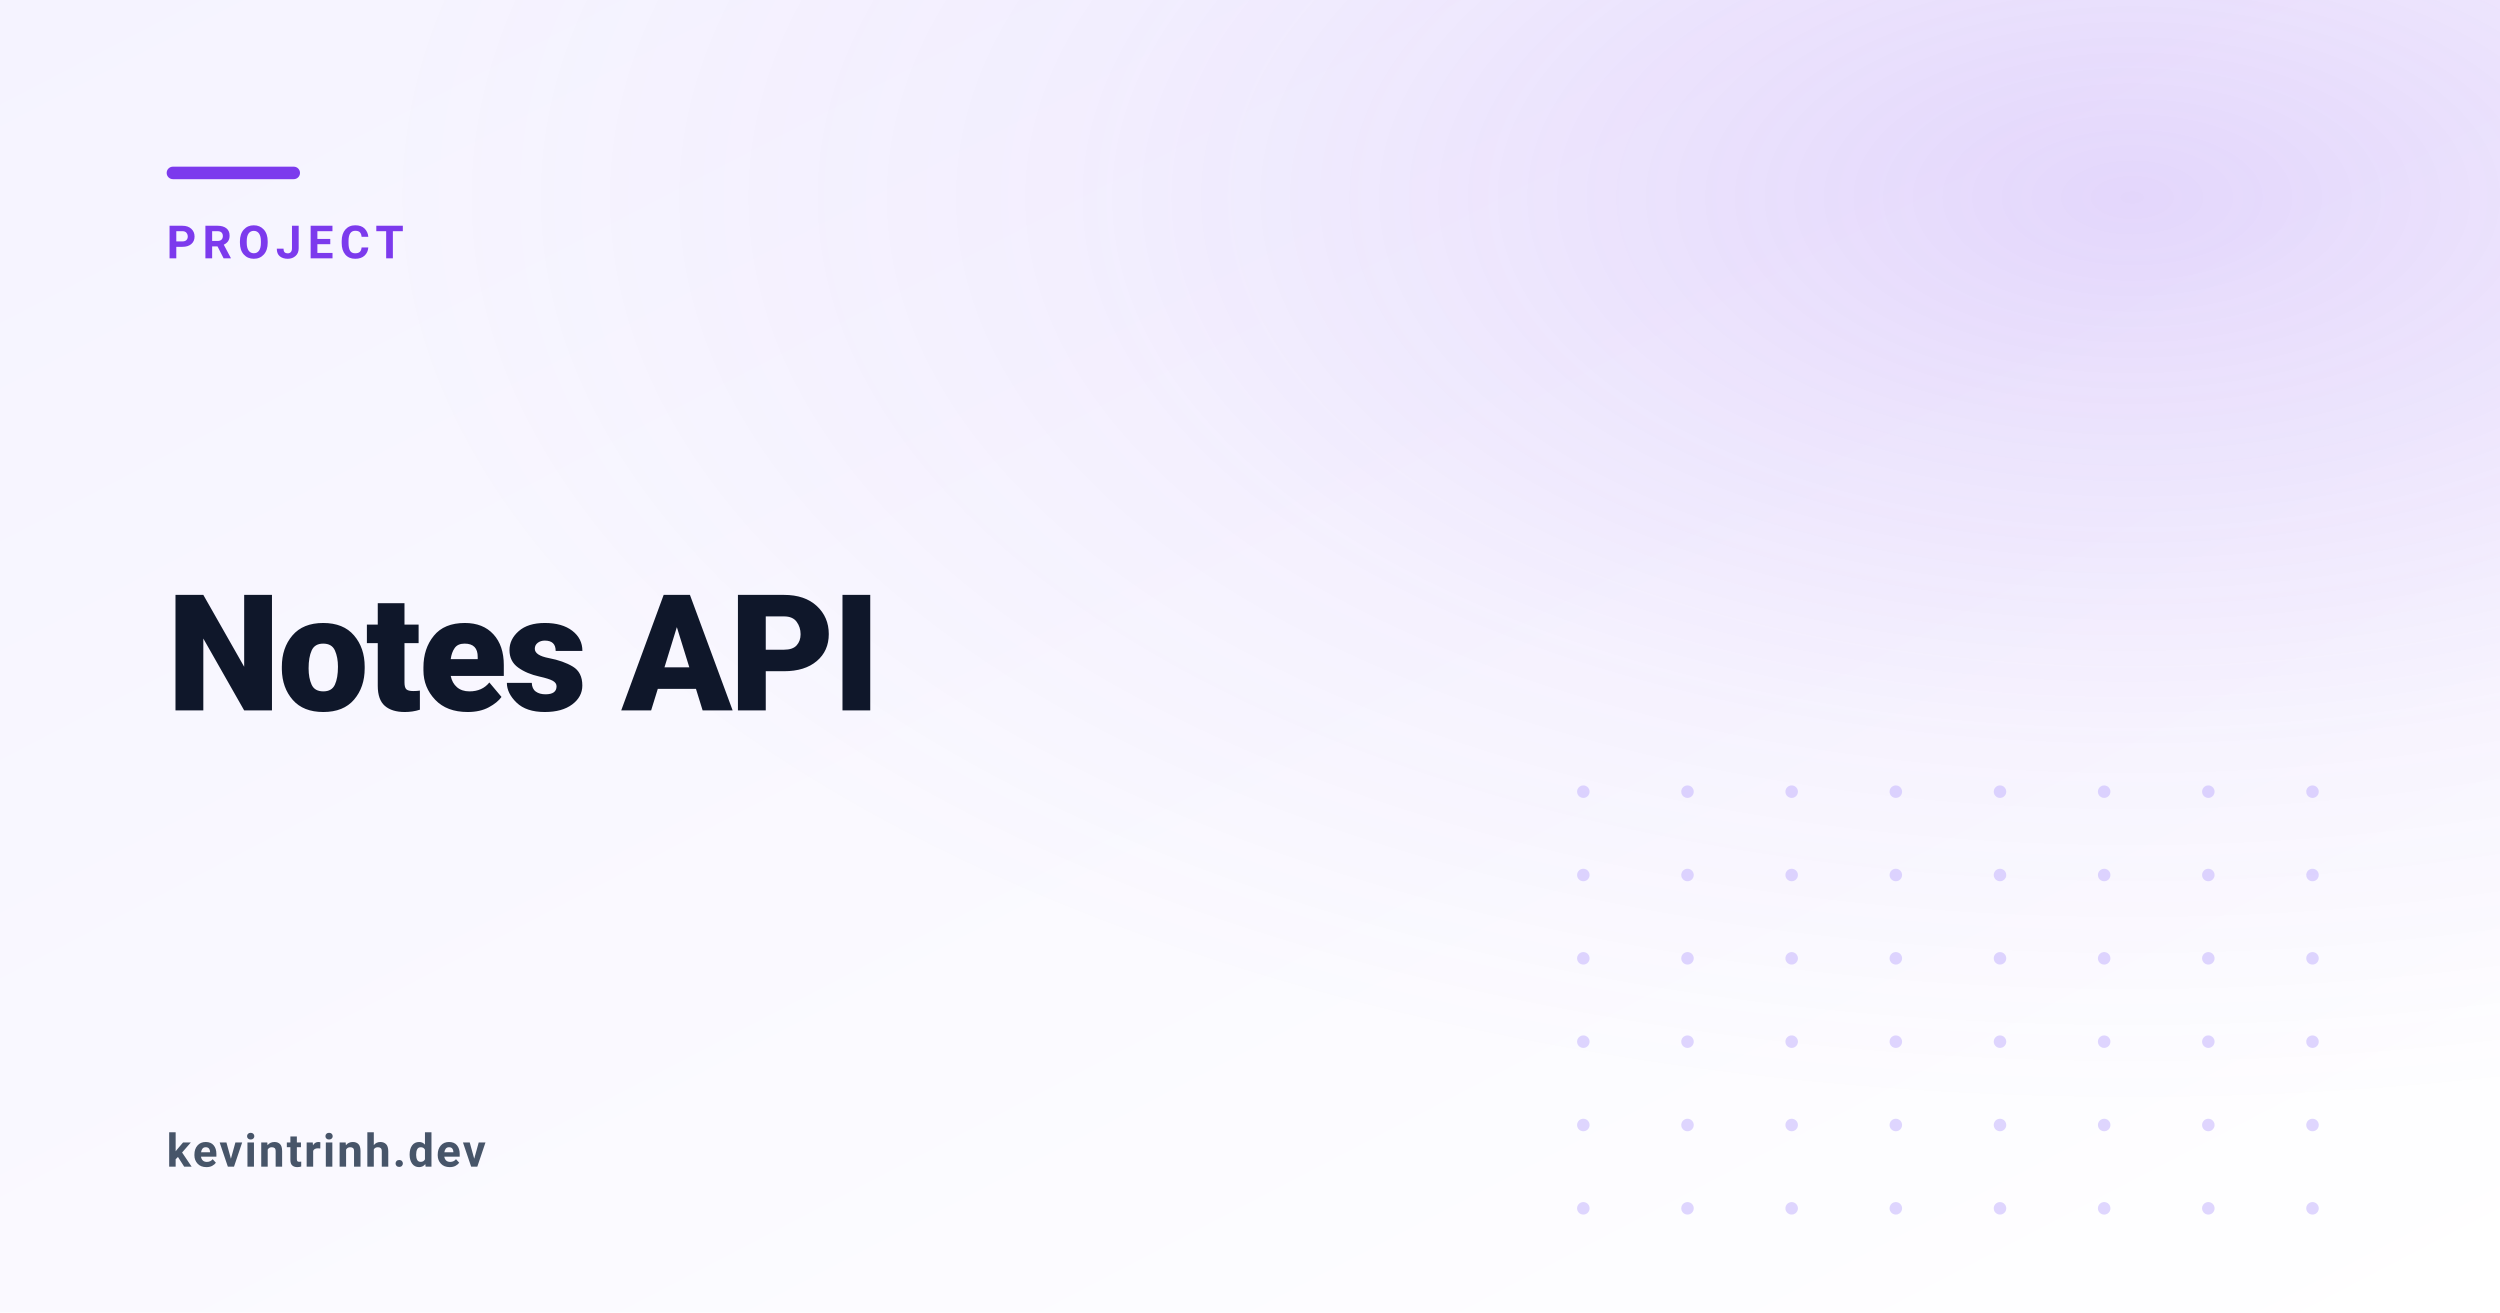
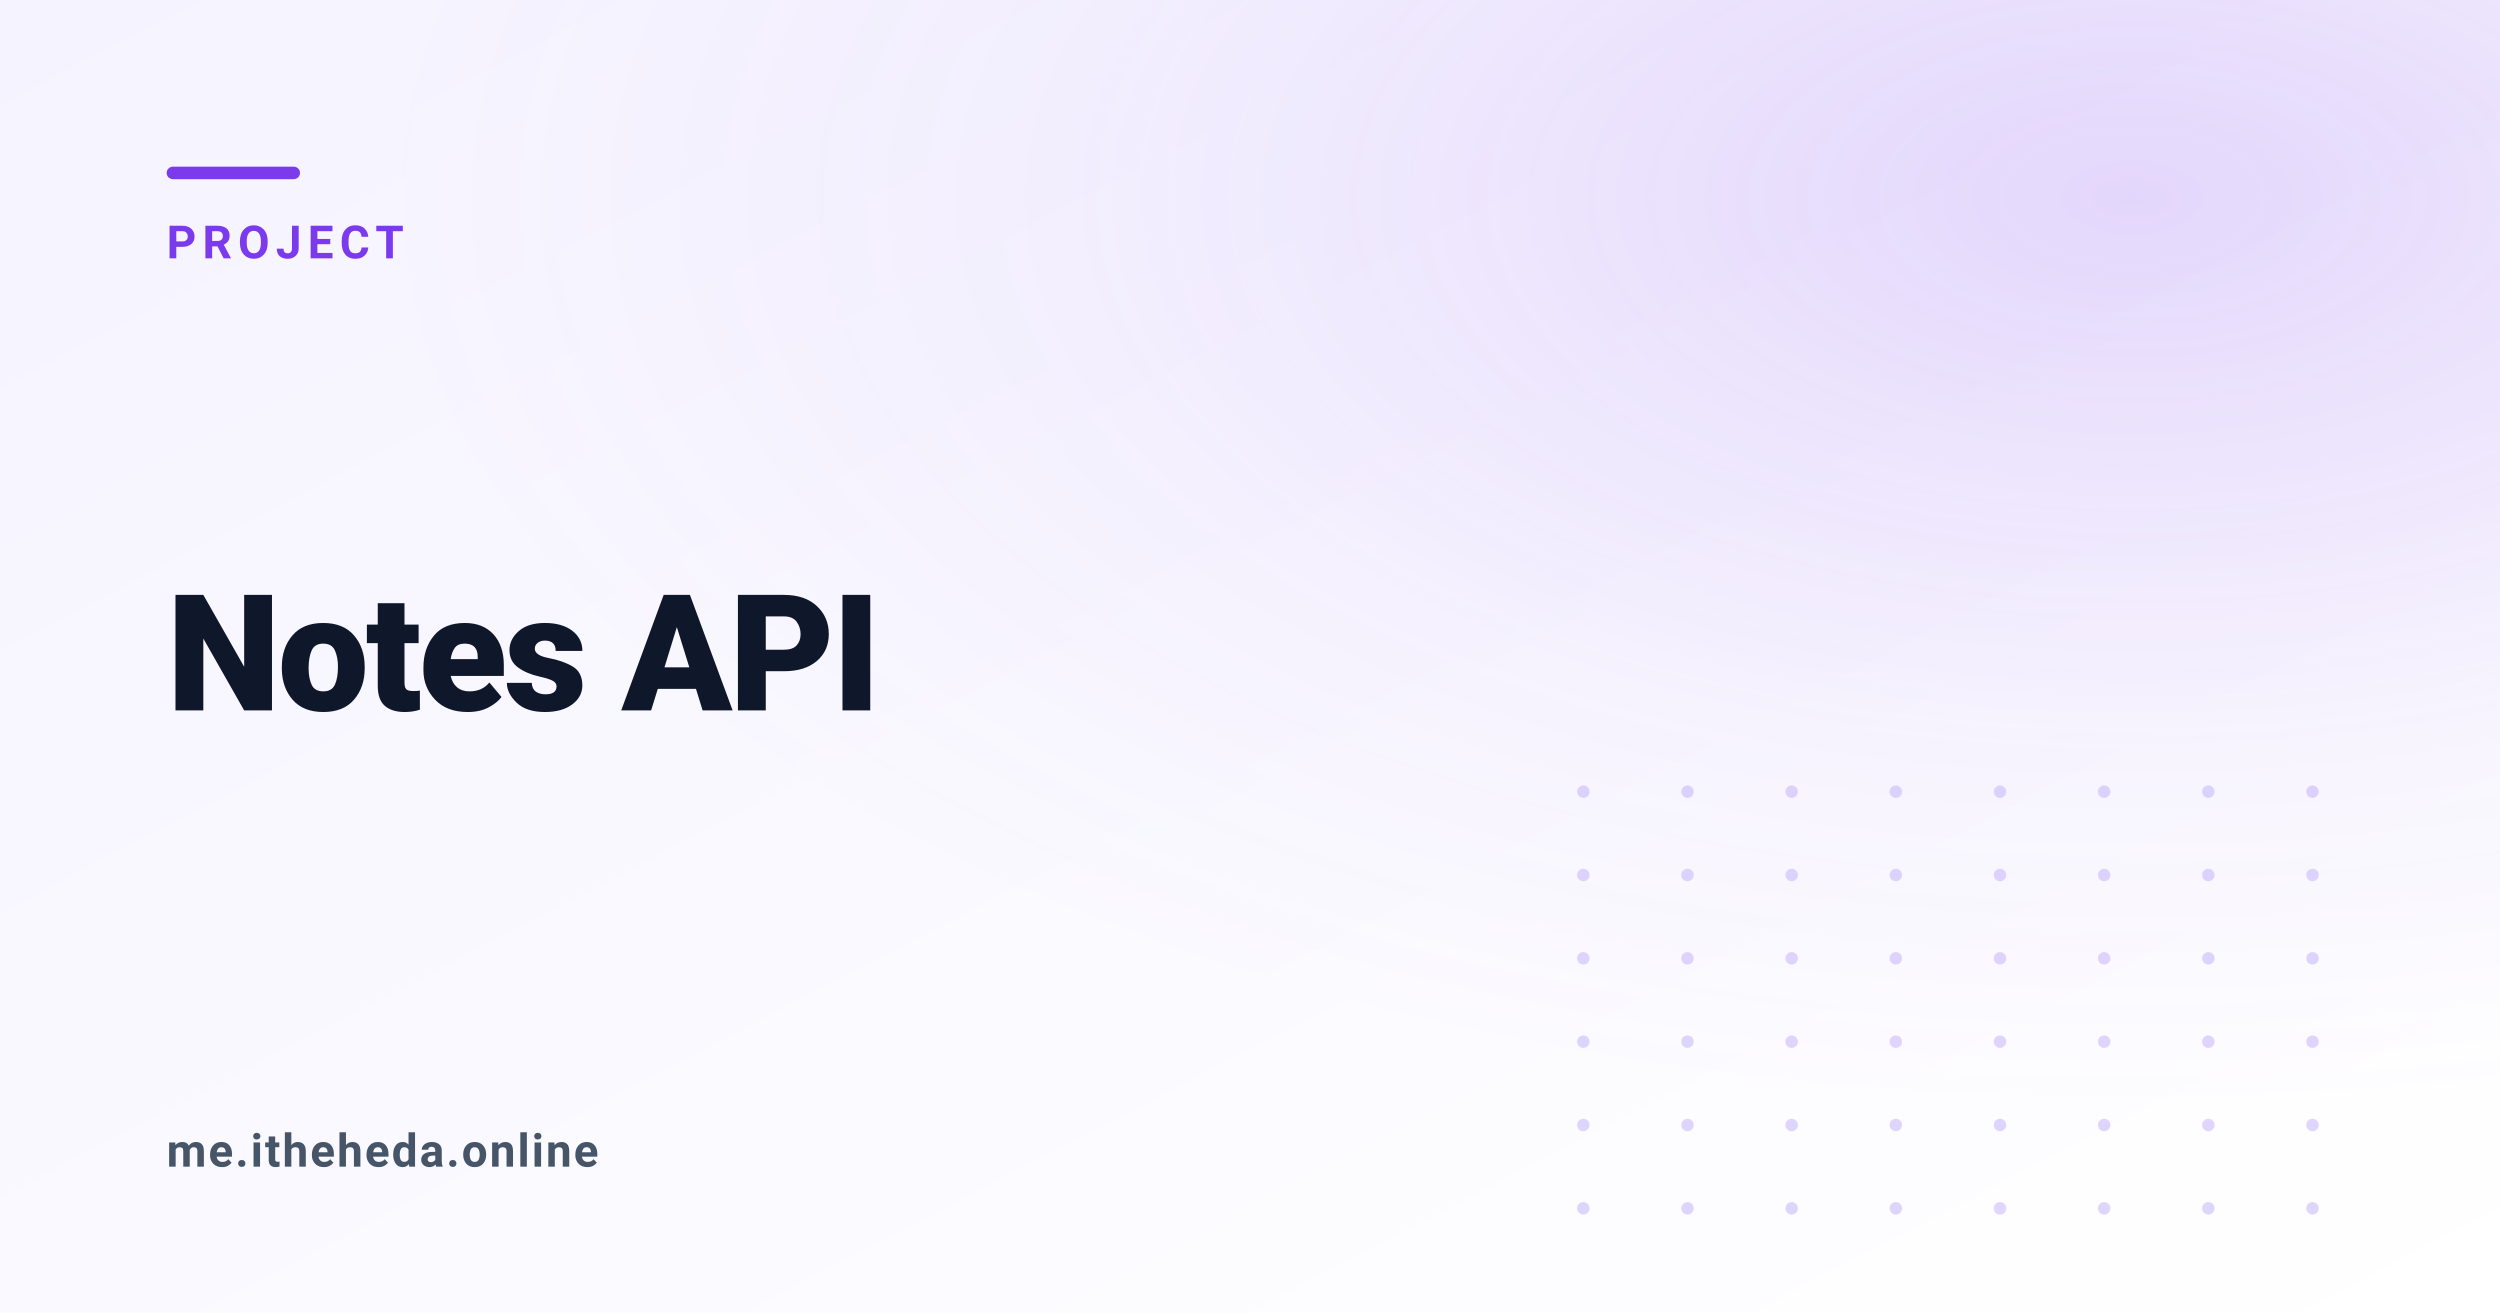
<svg xmlns="http://www.w3.org/2000/svg" viewBox="0 0 1200 630" width="1200" height="630" role="img" aria-label="Notes API">
  <defs>
    <linearGradient id="bg" x1="0" y1="0" x2="1" y2="1">
      <stop offset="0%" stop-color="#f5f3ff" />
      <stop offset="100%" stop-color="#ffffff" />
    </linearGradient>
    <radialGradient id="glow" cx="0.85" cy="0.15" r="0.7">
      <stop offset="0%" stop-color="#7c3aed" stop-opacity="0.18" />
      <stop offset="60%" stop-color="#7c3aed" stop-opacity="0.04" />
      <stop offset="100%" stop-color="#7c3aed" stop-opacity="0" />
    </radialGradient>
  </defs>
  <rect width="1200" height="630" fill="url(#bg)" />
  <rect width="1200" height="630" fill="url(#glow)" />
  <g fill="#c4b5fd" opacity="0.55">
    <circle cx="760" cy="380" r="3" />
    <circle cx="810" cy="380" r="3" />
    <circle cx="860" cy="380" r="3" />
    <circle cx="910" cy="380" r="3" />
    <circle cx="960" cy="380" r="3" />
    <circle cx="1010" cy="380" r="3" />
    <circle cx="1060" cy="380" r="3" />
    <circle cx="1110" cy="380" r="3" />
    <circle cx="760" cy="420" r="3" />
    <circle cx="810" cy="420" r="3" />
    <circle cx="860" cy="420" r="3" />
    <circle cx="910" cy="420" r="3" />
    <circle cx="960" cy="420" r="3" />
    <circle cx="1010" cy="420" r="3" />
    <circle cx="1060" cy="420" r="3" />
    <circle cx="1110" cy="420" r="3" />
    <circle cx="760" cy="460" r="3" />
    <circle cx="810" cy="460" r="3" />
    <circle cx="860" cy="460" r="3" />
    <circle cx="910" cy="460" r="3" />
    <circle cx="960" cy="460" r="3" />
    <circle cx="1010" cy="460" r="3" />
    <circle cx="1060" cy="460" r="3" />
    <circle cx="1110" cy="460" r="3" />
    <circle cx="760" cy="500" r="3" />
    <circle cx="810" cy="500" r="3" />
    <circle cx="860" cy="500" r="3" />
    <circle cx="910" cy="500" r="3" />
    <circle cx="960" cy="500" r="3" />
    <circle cx="1010" cy="500" r="3" />
    <circle cx="1060" cy="500" r="3" />
    <circle cx="1110" cy="500" r="3" />
    <circle cx="760" cy="540" r="3" />
    <circle cx="810" cy="540" r="3" />
    <circle cx="860" cy="540" r="3" />
    <circle cx="910" cy="540" r="3" />
    <circle cx="960" cy="540" r="3" />
    <circle cx="1010" cy="540" r="3" />
    <circle cx="1060" cy="540" r="3" />
    <circle cx="1110" cy="540" r="3" />
    <circle cx="760" cy="580" r="3" />
    <circle cx="810" cy="580" r="3" />
    <circle cx="860" cy="580" r="3" />
    <circle cx="910" cy="580" r="3" />
    <circle cx="960" cy="580" r="3" />
    <circle cx="1010" cy="580" r="3" />
    <circle cx="1060" cy="580" r="3" />
    <circle cx="1110" cy="580" r="3" />
  </g>
  <rect x="80" y="80" width="64" height="6" rx="3" fill="#7c3aed" />
  <text x="80" y="124" font-family="ui-sans-serif, system-ui, -apple-system, 'Segoe UI', Roboto, sans-serif" font-size="22" font-weight="600" fill="#7c3aed" letter-spacing="3">PROJECT</text>
  <text font-family="ui-sans-serif, system-ui, -apple-system, 'Segoe UI', Roboto, sans-serif" font-size="78" font-weight="800" fill="#0f172a" letter-spacing="-1.5">
    <tspan x="80" y="341">Notes API</tspan>
  </text>
-   <text x="80" y="560" font-family="ui-sans-serif, system-ui, -apple-system, 'Segoe UI', Roboto, sans-serif" font-size="22" font-weight="600" fill="#475569" letter-spacing="1">kevintrinh.dev</text>
+   <text x="80" y="560" font-family="ui-sans-serif, system-ui, -apple-system, 'Segoe UI', Roboto, sans-serif" font-size="22" font-weight="600" fill="#475569" letter-spacing="1">me.itheheda.online</text>
</svg>
